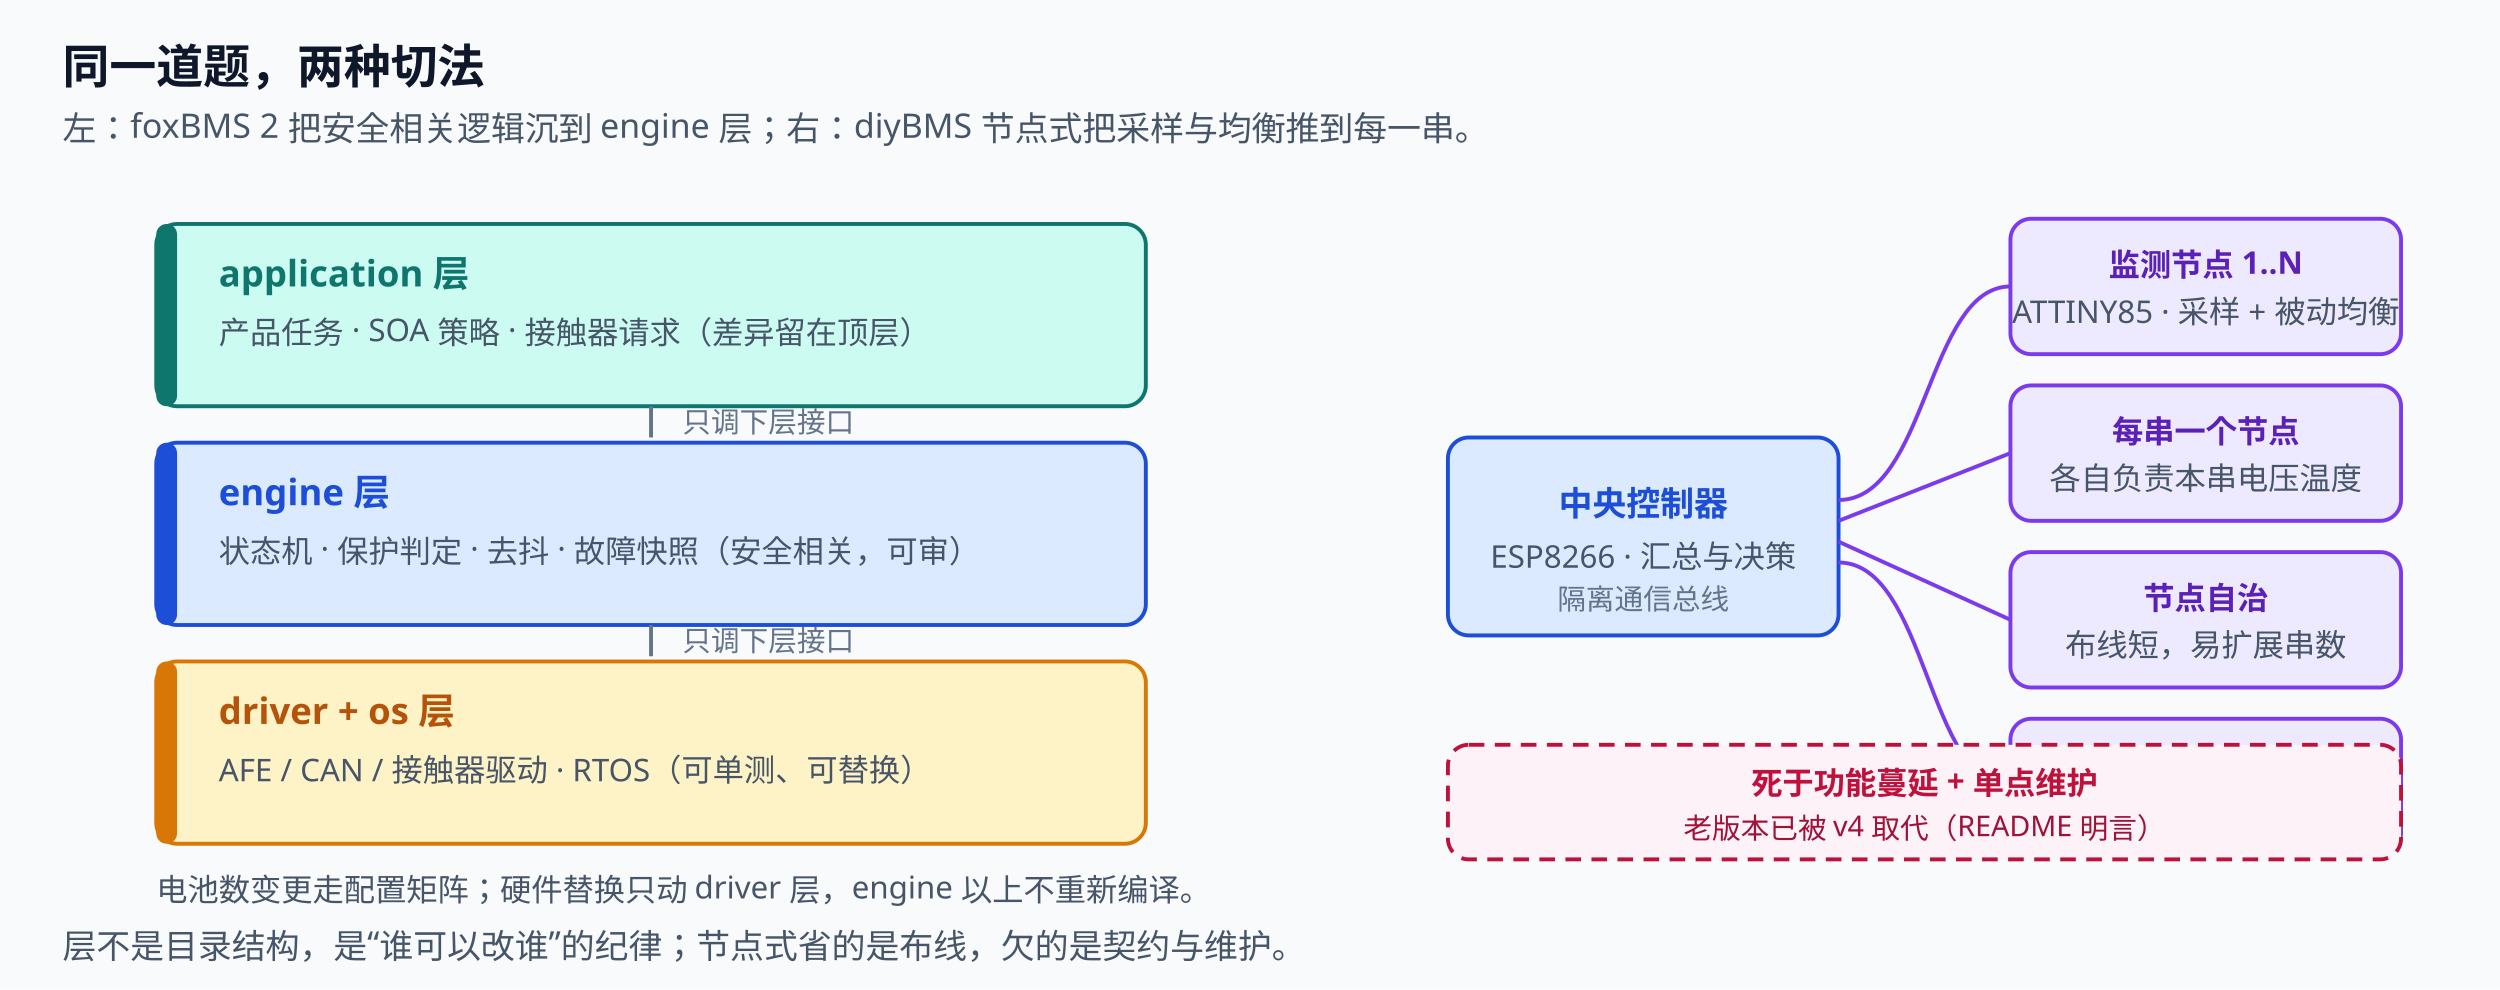
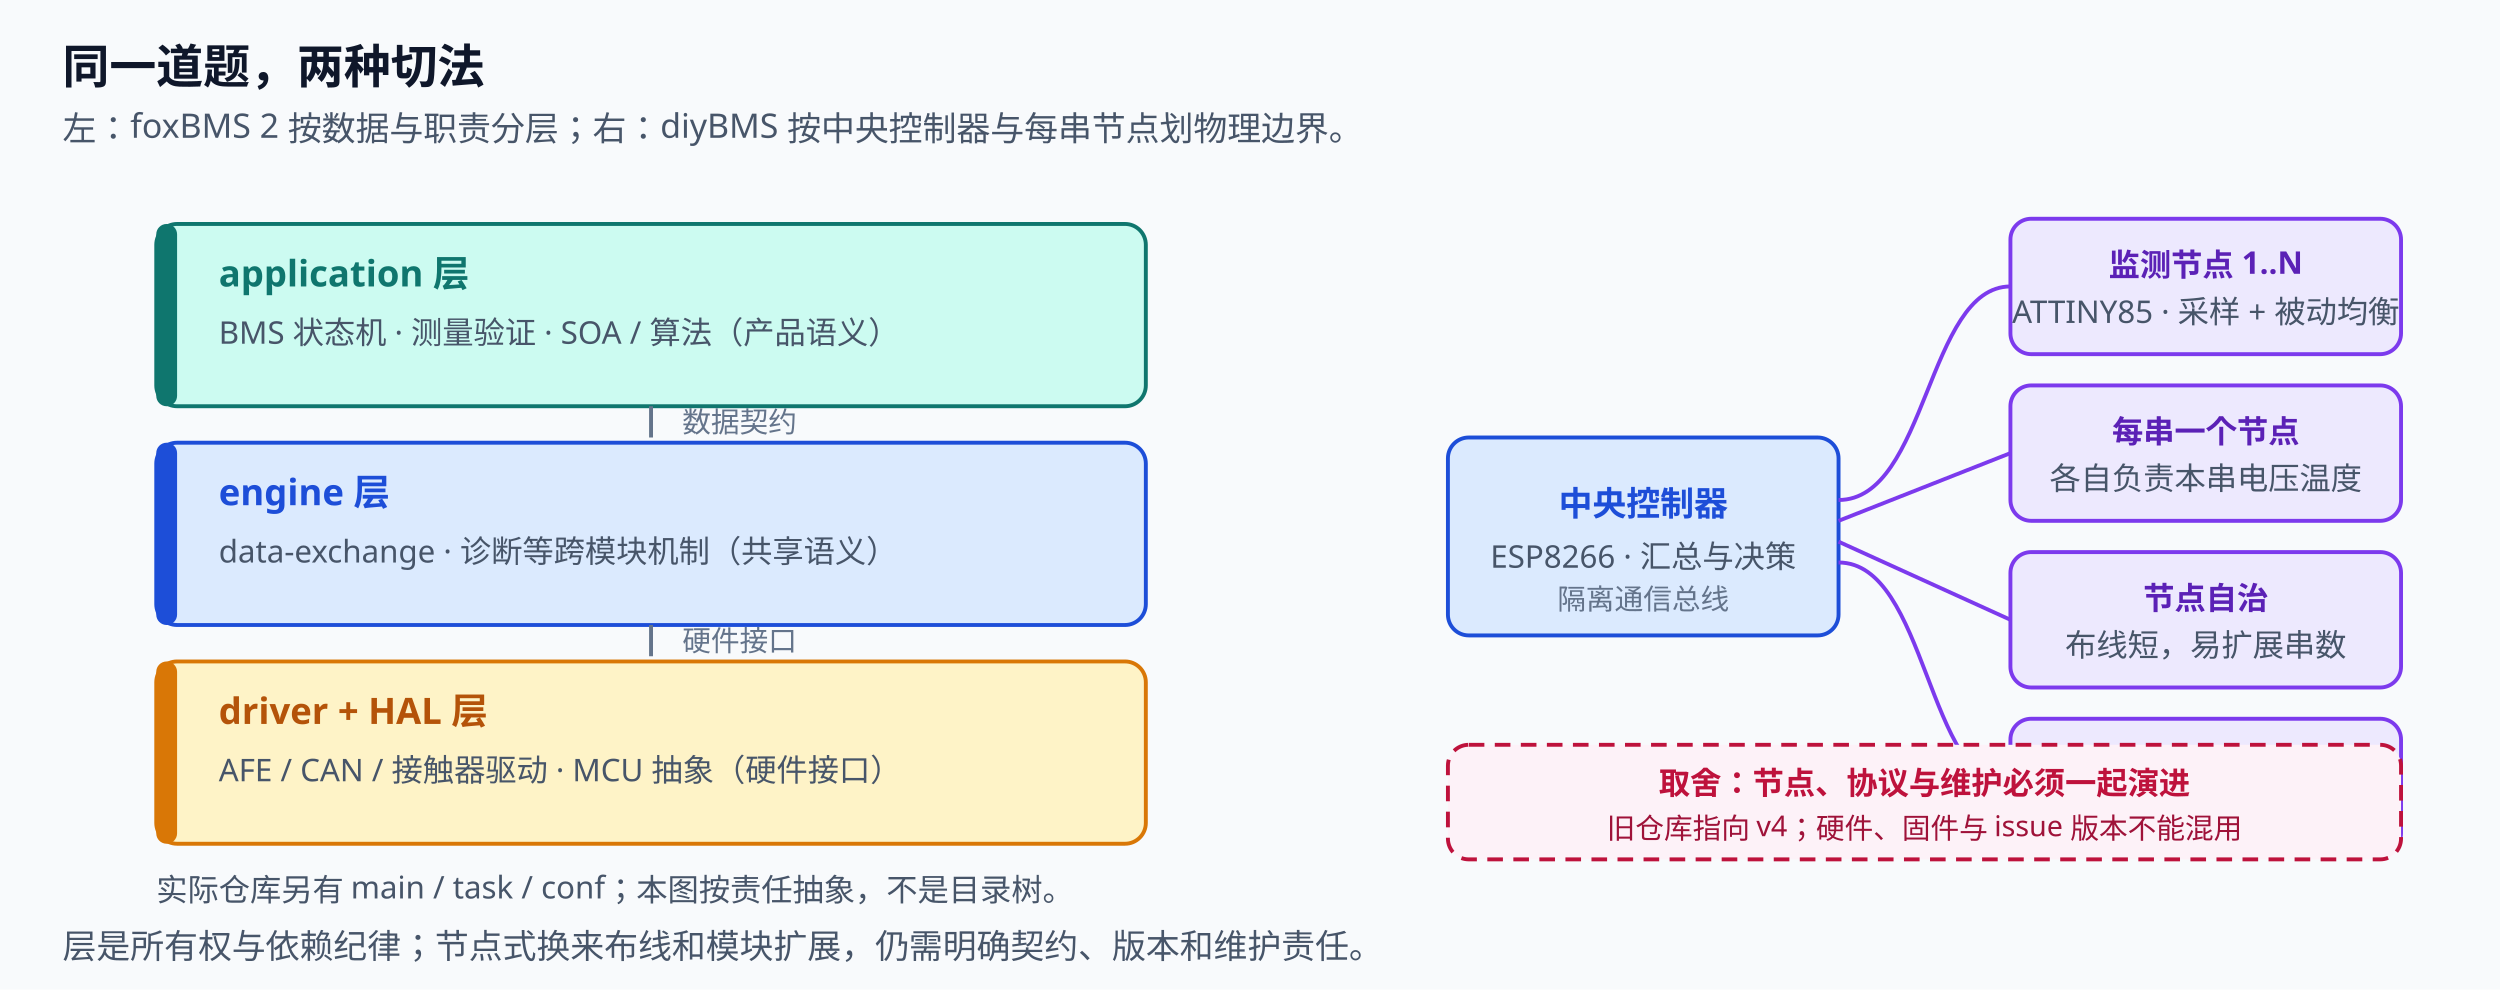
- <svg xmlns="http://www.w3.org/2000/svg" viewBox="0 0 960 380" width="960" height="380" role="img" aria-label="左：foxBMS 2 的 application、engine、driver 三层；右：diyBMS 中央控制器加分布式节点">
+ <svg xmlns="http://www.w3.org/2000/svg" viewBox="0 0 960 380" width="960" height="380" role="img" aria-label="左：foxBMS 2 的职责边界教学抽象；右：diyBMS 中央控制器加分布式节点">
  <rect x="0" y="0" width="960" height="380" fill="#f8fafc" />
  <text x="24" y="32" font-family="Noto Sans SC, Microsoft YaHei, sans-serif" font-size="18" font-weight="700" fill="#0f172a">同一道题，两种切法</text>
-   <text x="24" y="54" font-family="Noto Sans SC, Microsoft YaHei, sans-serif" font-size="13" fill="#475569">左：foxBMS 2 把安全相关逻辑沉到 engine 层；右：diyBMS 节点式把采样与均衡推到每一串。</text>
+   <text x="24" y="54" font-family="Noto Sans SC, Microsoft YaHei, sans-serif" font-size="13" fill="#475569">左：foxBMS 2 按数据与职责分层；右：diyBMS 按中央控制器与每串节点划物理边界。</text>
  <g font-family="Noto Sans SC, Microsoft YaHei, sans-serif">
    <rect x="60" y="86" width="380" height="70" rx="8" fill="#ccfbf1" stroke="#0f766e" stroke-width="1.5" />
    <rect x="60" y="86" width="8" height="70" rx="4" fill="#0f766e" />
    <text x="84" y="110" font-size="14" font-weight="700" fill="#0f766e">application 层</text>
-     <text x="84" y="132" font-size="12" fill="#475569">产品任务 · SOA 策略 · 接触器请求（差异留在顶层）</text>
+     <text x="84" y="132" font-size="12" fill="#475569">BMS 状态机 · 测量验证 · SOA / 算法（产品语义）</text>
    <rect x="60" y="170" width="380" height="70" rx="8" fill="#dbeafe" stroke="#1d4ed8" stroke-width="1.5" />
    <rect x="60" y="170" width="8" height="70" rx="4" fill="#1d4ed8" />
    <text x="84" y="194" font-size="14" font-weight="700" fill="#1d4ed8">engine 层</text>
-     <text x="84" y="216" font-size="12" fill="#475569">状态机 · 保护判定 · 去抖 · 故障快照（安全相关，可审）</text>
+     <text x="84" y="216" font-size="12" fill="#475569">data-exchange · 诊断等跨模块机制（共享语义）</text>
    <rect x="60" y="254" width="380" height="70" rx="8" fill="#fef3c7" stroke="#d97706" stroke-width="1.5" />
    <rect x="60" y="254" width="8" height="70" rx="4" fill="#d97706" />
-     <text x="84" y="278" font-size="14" font-weight="700" fill="#b45309">driver + os 层</text>
-     <text x="84" y="300" font-size="12" fill="#475569">AFE / CAN / 接触器驱动 · RTOS（可单测、可替换）</text>
+     <text x="84" y="278" font-size="14" font-weight="700" fill="#b45309">driver + HAL 层</text>
+     <text x="84" y="300" font-size="12" fill="#475569">AFE / CAN / 接触器驱动 · MCU 抽象（硬件接口）</text>
    <path d="M250 156 L250 168" stroke="#64748b" stroke-width="1.5" />
    <path d="M250 240 L250 252" stroke="#64748b" stroke-width="1.5" />
-     <text x="262" y="166" font-size="11" fill="#64748b">只调下层接口</text>
-     <text x="262" y="250" font-size="11" fill="#64748b">只调下层接口</text>
-     <text x="60" y="346" font-size="12" fill="#475569">电池数变更走配置矩阵；硬件替换只动 driver 层，engine 以上不重新编译。</text>
+     <text x="262" y="166" font-size="11" fill="#64748b">数据契约</text>
+     <text x="262" y="250" font-size="11" fill="#64748b">硬件接口</text>
+     <text x="60" y="346" font-size="12" fill="#475569">实际仓库另有 main / task / conf；本图按责任抽象，不是目录树。</text>
  </g>
  <g font-family="Noto Sans SC, Microsoft YaHei, sans-serif">
    <rect x="556" y="168" width="150" height="76" rx="8" fill="#dbeafe" stroke="#1d4ed8" stroke-width="1.5" />
    <text x="631" y="198" font-size="13" font-weight="700" fill="#1d4ed8" text-anchor="middle">中央控制器</text>
    <text x="631" y="218" font-size="12" fill="#475569" text-anchor="middle">ESP8266 · 汇总与决策</text>
    <text x="631" y="234" font-size="11" fill="#64748b" text-anchor="middle">隔离通信总线</text>
    <g fill="#ede9fe" stroke="#7c3aed" stroke-width="1.5">
      <rect x="772" y="84" width="150" height="52" rx="8" />
      <rect x="772" y="148" width="150" height="52" rx="8" />
      <rect x="772" y="212" width="150" height="52" rx="8" />
      <rect x="772" y="276" width="150" height="52" rx="8" />
    </g>
    <g font-size="12" fill="#5b21b6" text-anchor="middle">
      <text x="847" y="106" font-weight="700">监测节点 1..N</text>
      <text x="847" y="124" fill="#475569">ATTINY85 · 采样 + 被动均衡</text>
      <text x="847" y="170" font-weight="700">每串一个节点</text>
      <text x="847" y="188" fill="#475569">各自负责本串电压温度</text>
      <text x="847" y="234" font-weight="700">节点自治</text>
      <text x="847" y="252" fill="#475569">布线短，易扩展串数</text>
      <text x="847" y="298" font-weight="700">代价</text>
      <text x="847" y="316" fill="#475569">私有协议 · 维护集中</text>
    </g>
    <g stroke="#7c3aed" stroke-width="1.5" fill="none">
      <path d="M706 192 C 740 192 740 110 772 110" />
      <path d="M706 200 L772 174" />
      <path d="M706 208 L772 238" />
      <path d="M706 216 C 740 216 740 302 772 302" />
    </g>
    <rect x="556" y="286" width="366" height="44" rx="8" fill="#fdf2f8" stroke="#be123c" stroke-width="1.5" stroke-dasharray="6 4" />
-     <text x="739" y="305" font-size="12" font-weight="700" fill="#be123c" text-anchor="middle">死于功能蔓延 + 单点维护</text>
-     <text x="739" y="322" font-size="11" fill="#9f1239" text-anchor="middle">老版本已被 v4 取代（README 明言）</text>
+     <text x="739" y="305" font-size="12" font-weight="700" fill="#be123c" text-anchor="middle">取舍：节点、协议与维护必须一起演进</text>
+     <text x="739" y="322" font-size="11" fill="#9f1239" text-anchor="middle">旧仓库指向 v4；硬件、固件与 issue 版本不能混用</text>
  </g>
-   <text x="24" y="368" font-family="Noto Sans SC, Microsoft YaHei, sans-serif" font-size="13" fill="#475569">层不是目录结构，是“谁可以改谁”的纪律；节点式省的是布线，欠的是契约与维护。</text>
+   <text x="24" y="368" font-family="Noto Sans SC, Microsoft YaHei, sans-serif" font-size="13" fill="#475569">层是所有权与依赖纪律；节点式换来布线和模块扩展，仍需明确契约、版本和维护责任。</text>
</svg>
